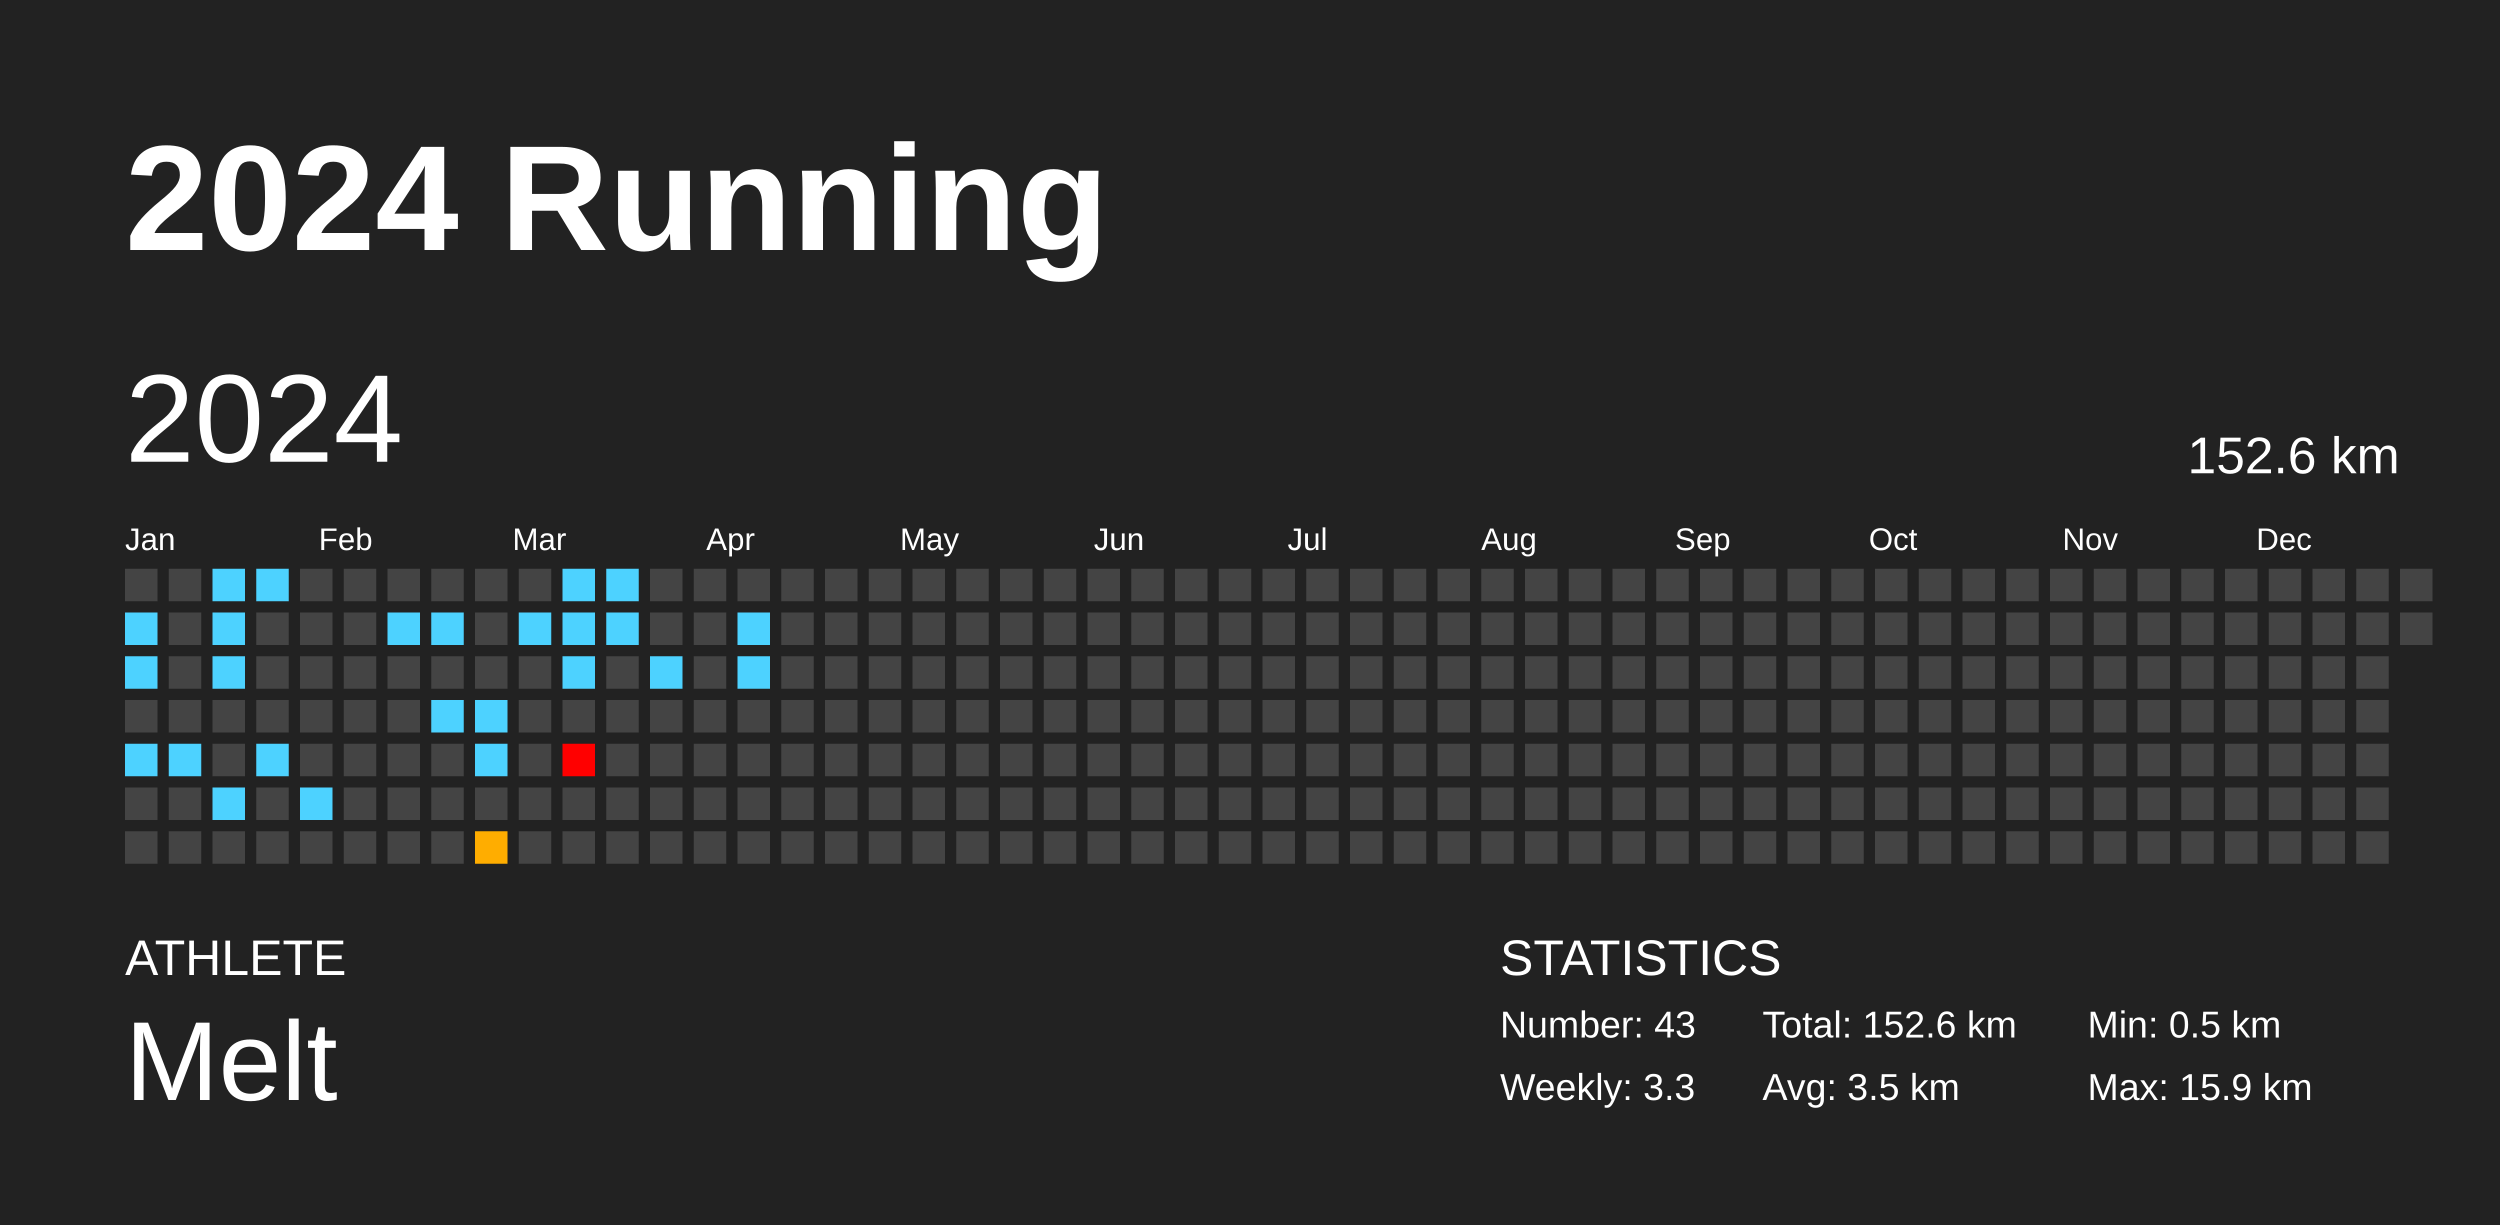
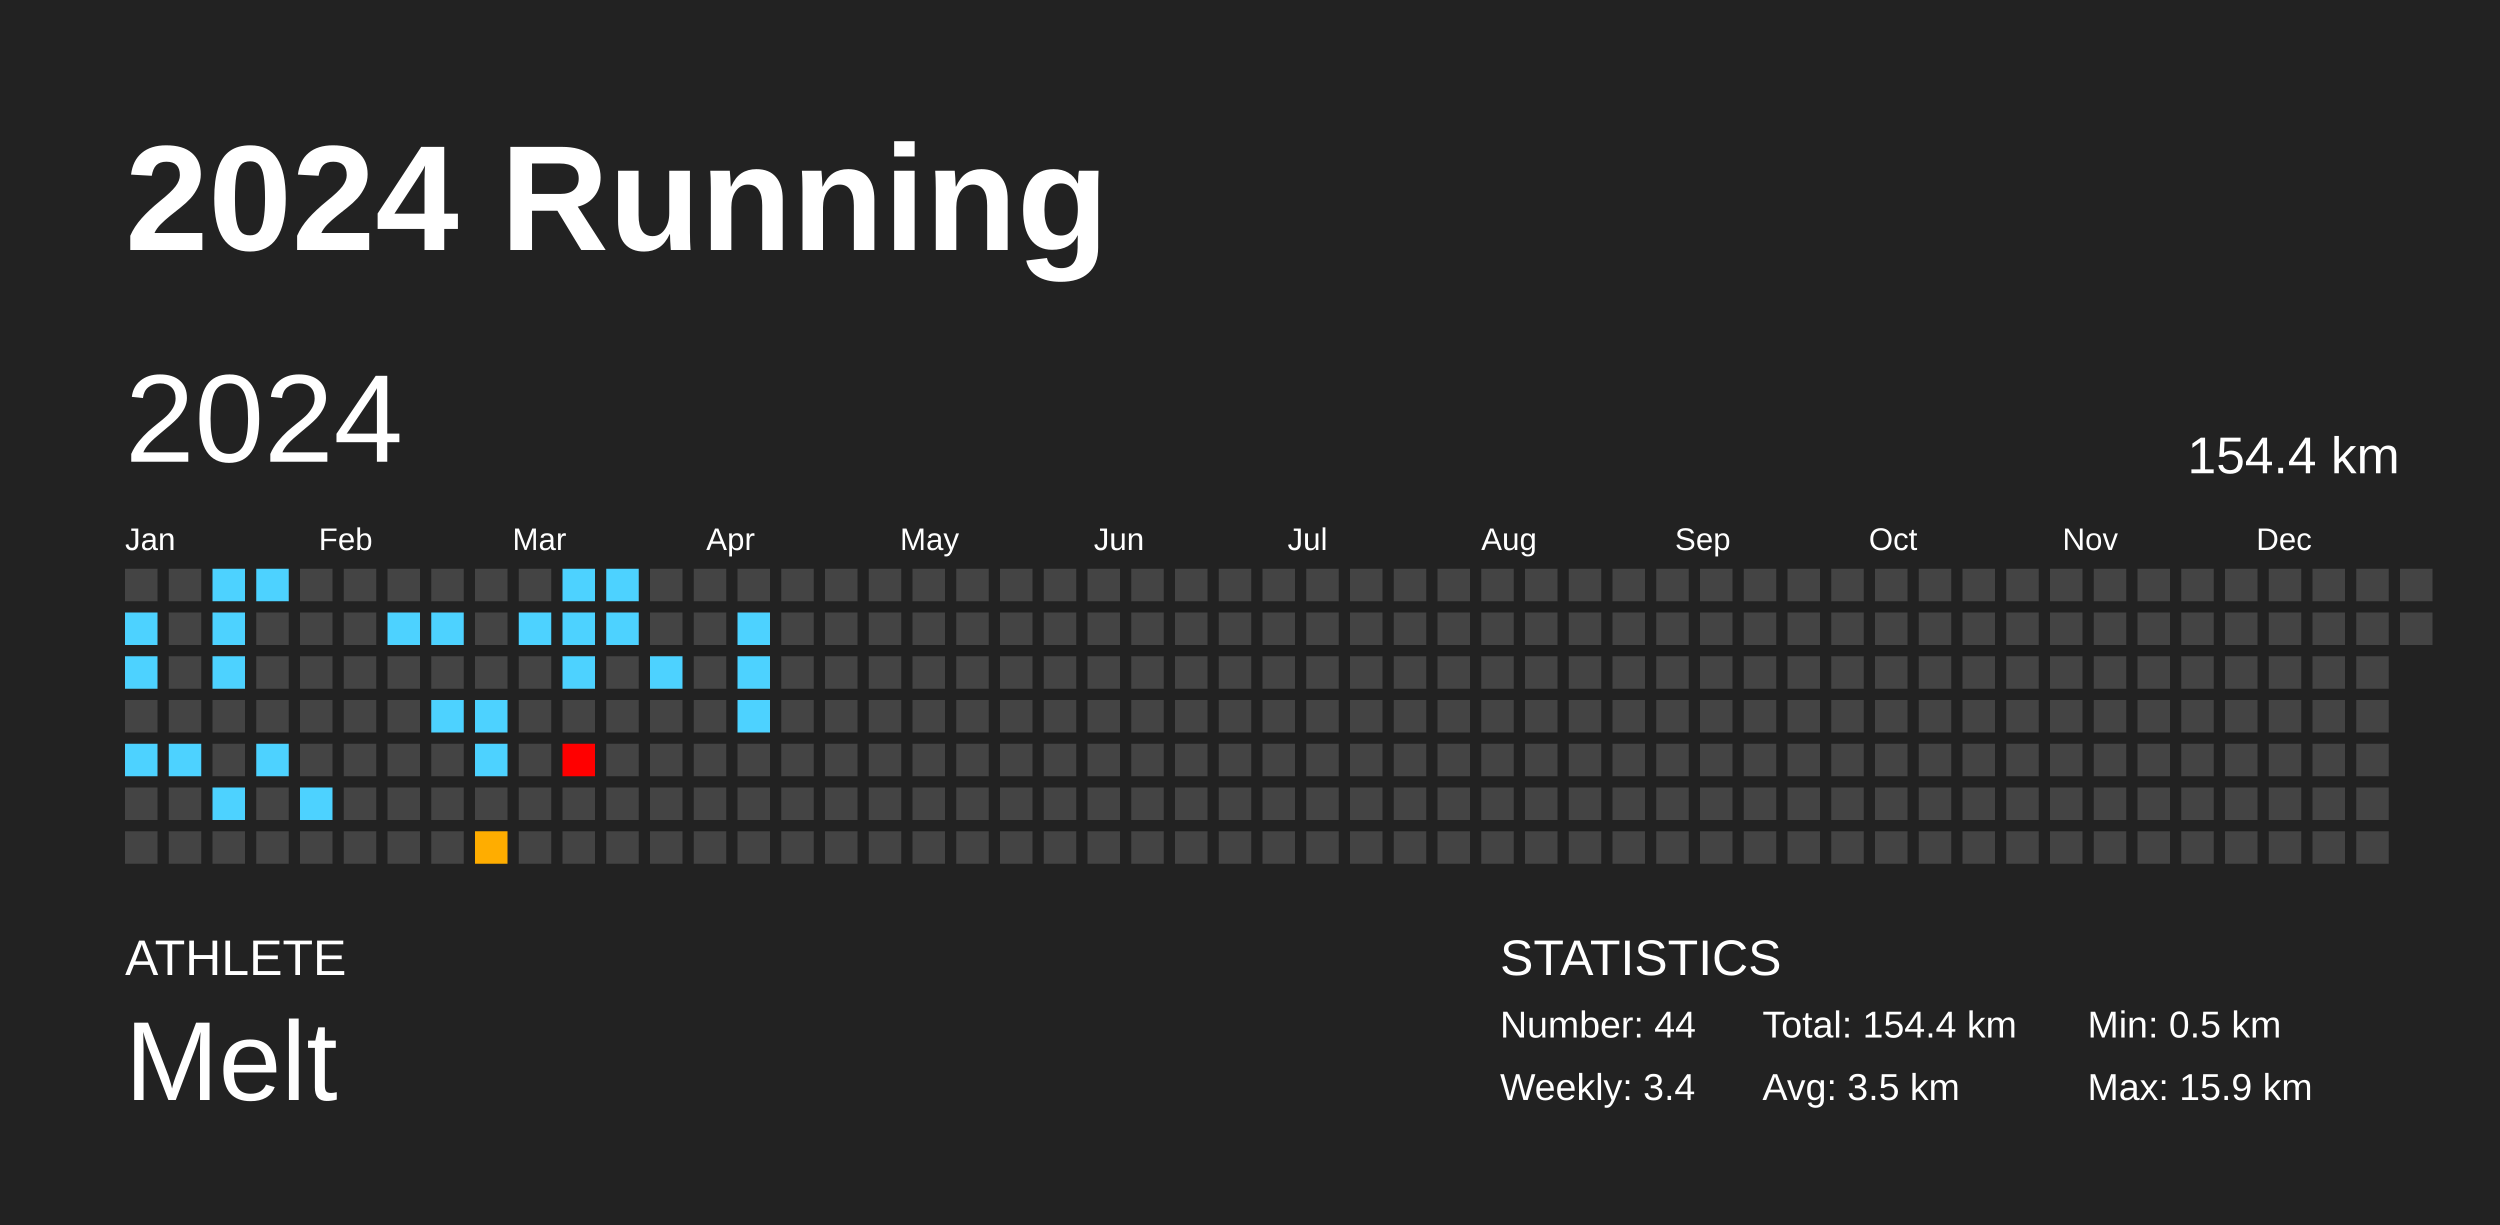
<svg xmlns="http://www.w3.org/2000/svg" baseProfile="full" height="98mm" version="1.1" viewBox="0,0,200,98" width="200mm">
  <defs />
  <rect fill="#222222" height="98" width="200" x="0" y="0" />
  <text fill="#FFFFFF" style="font-size:12px; font-family:Arial; font-weight:bold;" x="10" y="20">2024 Running</text>
  <text fill="#FFFFFF" style="font-size:4px; font-family:Arial" x="10" y="78">ATHLETE</text>
  <text fill="#FFFFFF" style="font-size:9px; font-family:Arial" x="10" y="88">Melt</text>
  <text fill="#FFFFFF" style="font-size:4px; font-family:Arial" x="120" y="78">STATISTICS</text>
-   <text fill="#FFFFFF" style="font-size:3px; font-family:Arial" x="120" y="83">Number: 43</text>
-   <text fill="#FFFFFF" style="font-size:3px; font-family:Arial" x="120" y="88">Weekly: 3.3</text>
-   <text fill="#FFFFFF" style="font-size:3px; font-family:Arial" x="141" y="83">Total: 152.6 km</text>
+   <text fill="#FFFFFF" style="font-size:3px; font-family:Arial" x="120" y="83">Number: 44</text>
+   <text fill="#FFFFFF" style="font-size:3px; font-family:Arial" x="120" y="88">Weekly: 3.4</text>
+   <text fill="#FFFFFF" style="font-size:3px; font-family:Arial" x="141" y="83">Total: 154.4 km</text>
  <text fill="#FFFFFF" style="font-size:3px; font-family:Arial" x="141" y="88">Avg: 3.5 km</text>
  <text fill="#FFFFFF" style="font-size:3px; font-family:Arial" x="167" y="83">Min: 0.5 km</text>
  <text fill="#FFFFFF" style="font-size:3px; font-family:Arial" x="167" y="88">Max: 15.9 km</text>
  <text dominant-baseline="hanging" fill="#FFFFFF" style="font-size:10.0px; font-family:Arial;" x="10" y="30">2024</text>
-   <text dominant-baseline="hanging" fill="#FFFFFF" style="font-size:4.125px; font-family:Arial;" x="175" y="35">152.6 km</text>
+   <text dominant-baseline="hanging" fill="#FFFFFF" style="font-size:4.125px; font-family:Arial;" x="175" y="35">154.4 km</text>
  <text fill="#FFFFFF" style="font-size:2.5px; font-family:Arial" x="10.0" y="44">Jan</text>
  <text fill="#FFFFFF" style="font-size:2.5px; font-family:Arial" x="25.5" y="44">Feb</text>
  <text fill="#FFFFFF" style="font-size:2.5px; font-family:Arial" x="41.0" y="44">Mar</text>
  <text fill="#FFFFFF" style="font-size:2.5px; font-family:Arial" x="56.5" y="44">Apr</text>
  <text fill="#FFFFFF" style="font-size:2.5px; font-family:Arial" x="72.0" y="44">May</text>
  <text fill="#FFFFFF" style="font-size:2.5px; font-family:Arial" x="87.5" y="44">Jun</text>
  <text fill="#FFFFFF" style="font-size:2.5px; font-family:Arial" x="103.0" y="44">Jul</text>
  <text fill="#FFFFFF" style="font-size:2.5px; font-family:Arial" x="118.5" y="44">Aug</text>
  <text fill="#FFFFFF" style="font-size:2.5px; font-family:Arial" x="134.0" y="44">Sep</text>
  <text fill="#FFFFFF" style="font-size:2.5px; font-family:Arial" x="149.5" y="44">Oct</text>
  <text fill="#FFFFFF" style="font-size:2.5px; font-family:Arial" x="165.0" y="44">Nov</text>
  <text fill="#FFFFFF" style="font-size:2.5px; font-family:Arial" x="180.5" y="44">Dec</text>
  <rect fill="#444444" height="2.6" width="2.6" x="10.0" y="45.5" />
  <rect fill="#4dd2ff" height="2.6" width="2.6" x="10.0" y="49.0" />
  <rect fill="#4dd2ff" height="2.6" width="2.6" x="10.0" y="52.5" />
  <rect fill="#444444" height="2.6" width="2.6" x="10.0" y="56.0" />
  <rect fill="#4dd2ff" height="2.6" width="2.6" x="10.0" y="59.5" />
  <rect fill="#444444" height="2.6" width="2.6" x="10.0" y="63.0" />
  <rect fill="#444444" height="2.6" width="2.6" x="10.0" y="66.5" />
  <rect fill="#444444" height="2.6" width="2.6" x="13.5" y="45.5" />
  <rect fill="#444444" height="2.6" width="2.6" x="13.5" y="49.0" />
  <rect fill="#444444" height="2.6" width="2.6" x="13.5" y="52.5" />
  <rect fill="#444444" height="2.6" width="2.6" x="13.5" y="56.0" />
  <rect fill="#4dd2ff" height="2.6" width="2.6" x="13.5" y="59.5" />
  <rect fill="#444444" height="2.6" width="2.6" x="13.5" y="63.0" />
  <rect fill="#444444" height="2.6" width="2.6" x="13.5" y="66.5" />
  <rect fill="#4dd2ff" height="2.6" width="2.6" x="17.0" y="45.5" />
  <rect fill="#4dd2ff" height="2.6" width="2.6" x="17.0" y="49.0" />
  <rect fill="#4dd2ff" height="2.6" width="2.6" x="17.0" y="52.5" />
  <rect fill="#444444" height="2.6" width="2.6" x="17.0" y="56.0" />
  <rect fill="#444444" height="2.6" width="2.6" x="17.0" y="59.5" />
  <rect fill="#4dd2ff" height="2.6" width="2.6" x="17.0" y="63.0" />
  <rect fill="#444444" height="2.6" width="2.6" x="17.0" y="66.5" />
  <rect fill="#4dd2ff" height="2.6" width="2.6" x="20.5" y="45.5" />
  <rect fill="#444444" height="2.6" width="2.6" x="20.5" y="49.0" />
  <rect fill="#444444" height="2.6" width="2.6" x="20.5" y="52.5" />
  <rect fill="#444444" height="2.6" width="2.6" x="20.5" y="56.0" />
  <rect fill="#4dd2ff" height="2.6" width="2.6" x="20.5" y="59.5" />
  <rect fill="#444444" height="2.6" width="2.6" x="20.5" y="63.0" />
  <rect fill="#444444" height="2.6" width="2.6" x="20.5" y="66.5" />
  <rect fill="#444444" height="2.6" width="2.6" x="24.0" y="45.5" />
  <rect fill="#444444" height="2.6" width="2.6" x="24.0" y="49.0" />
  <rect fill="#444444" height="2.6" width="2.6" x="24.0" y="52.5" />
  <rect fill="#444444" height="2.6" width="2.6" x="24.0" y="56.0" />
  <rect fill="#444444" height="2.6" width="2.6" x="24.0" y="59.5" />
  <rect fill="#4dd2ff" height="2.6" width="2.6" x="24.0" y="63.0" />
  <rect fill="#444444" height="2.6" width="2.6" x="24.0" y="66.5" />
  <rect fill="#444444" height="2.6" width="2.6" x="27.5" y="45.5" />
  <rect fill="#444444" height="2.6" width="2.6" x="27.5" y="49.0" />
  <rect fill="#444444" height="2.6" width="2.6" x="27.5" y="52.5" />
  <rect fill="#444444" height="2.6" width="2.6" x="27.5" y="56.0" />
  <rect fill="#444444" height="2.6" width="2.6" x="27.5" y="59.5" />
  <rect fill="#444444" height="2.6" width="2.6" x="27.5" y="63.0" />
  <rect fill="#444444" height="2.6" width="2.6" x="27.5" y="66.5" />
  <rect fill="#444444" height="2.6" width="2.6" x="31.0" y="45.5" />
  <rect fill="#4dd2ff" height="2.6" width="2.6" x="31.0" y="49.0" />
  <rect fill="#444444" height="2.6" width="2.6" x="31.0" y="52.5" />
  <rect fill="#444444" height="2.6" width="2.6" x="31.0" y="56.0" />
  <rect fill="#444444" height="2.6" width="2.6" x="31.0" y="59.5" />
  <rect fill="#444444" height="2.6" width="2.6" x="31.0" y="63.0" />
  <rect fill="#444444" height="2.6" width="2.6" x="31.0" y="66.5" />
  <rect fill="#444444" height="2.6" width="2.6" x="34.5" y="45.5" />
  <rect fill="#4dd2ff" height="2.6" width="2.6" x="34.5" y="49.0" />
  <rect fill="#444444" height="2.6" width="2.6" x="34.5" y="52.5" />
  <rect fill="#4dd2ff" height="2.6" width="2.6" x="34.5" y="56.0" />
  <rect fill="#444444" height="2.6" width="2.6" x="34.5" y="59.5" />
  <rect fill="#444444" height="2.6" width="2.6" x="34.5" y="63.0" />
  <rect fill="#444444" height="2.6" width="2.6" x="34.5" y="66.5" />
  <rect fill="#444444" height="2.6" width="2.6" x="38.0" y="45.5" />
  <rect fill="#444444" height="2.6" width="2.6" x="38.0" y="49.0" />
  <rect fill="#444444" height="2.6" width="2.6" x="38.0" y="52.5" />
  <rect fill="#4dd2ff" height="2.6" width="2.6" x="38.0" y="56.0" />
  <rect fill="#4dd2ff" height="2.6" width="2.6" x="38.0" y="59.5" />
  <rect fill="#444444" height="2.6" width="2.6" x="38.0" y="63.0" />
  <rect fill="#ffad00" height="2.6" width="2.6" x="38.0" y="66.5" />
  <rect fill="#444444" height="2.6" width="2.6" x="41.5" y="45.5" />
  <rect fill="#4dd2ff" height="2.6" width="2.6" x="41.5" y="49.0" />
  <rect fill="#444444" height="2.6" width="2.6" x="41.5" y="52.5" />
  <rect fill="#444444" height="2.6" width="2.6" x="41.5" y="56.0" />
  <rect fill="#444444" height="2.6" width="2.6" x="41.5" y="59.5" />
  <rect fill="#444444" height="2.6" width="2.6" x="41.5" y="63.0" />
  <rect fill="#444444" height="2.6" width="2.6" x="41.5" y="66.5" />
  <rect fill="#4dd2ff" height="2.6" width="2.6" x="45.0" y="45.5" />
  <rect fill="#4dd2ff" height="2.6" width="2.6" x="45.0" y="49.0" />
  <rect fill="#4dd2ff" height="2.6" width="2.6" x="45.0" y="52.5" />
  <rect fill="#444444" height="2.6" width="2.6" x="45.0" y="56.0" />
  <rect fill="red" height="2.6" width="2.6" x="45.0" y="59.5" />
  <rect fill="#444444" height="2.6" width="2.6" x="45.0" y="63.0" />
  <rect fill="#444444" height="2.6" width="2.6" x="45.0" y="66.5" />
  <rect fill="#4dd2ff" height="2.6" width="2.6" x="48.5" y="45.5" />
  <rect fill="#4dd2ff" height="2.6" width="2.6" x="48.5" y="49.0" />
  <rect fill="#444444" height="2.6" width="2.6" x="48.5" y="52.5" />
  <rect fill="#444444" height="2.6" width="2.6" x="48.5" y="56.0" />
  <rect fill="#444444" height="2.6" width="2.6" x="48.5" y="59.5" />
  <rect fill="#444444" height="2.6" width="2.6" x="48.5" y="63.0" />
  <rect fill="#444444" height="2.6" width="2.6" x="48.5" y="66.5" />
  <rect fill="#444444" height="2.6" width="2.6" x="52.0" y="45.5" />
  <rect fill="#444444" height="2.6" width="2.6" x="52.0" y="49.0" />
  <rect fill="#4dd2ff" height="2.6" width="2.6" x="52.0" y="52.5" />
  <rect fill="#444444" height="2.6" width="2.6" x="52.0" y="56.0" />
  <rect fill="#444444" height="2.6" width="2.6" x="52.0" y="59.5" />
  <rect fill="#444444" height="2.6" width="2.6" x="52.0" y="63.0" />
  <rect fill="#444444" height="2.6" width="2.6" x="52.0" y="66.5" />
  <rect fill="#444444" height="2.6" width="2.6" x="55.5" y="45.5" />
  <rect fill="#444444" height="2.6" width="2.6" x="55.5" y="49.0" />
  <rect fill="#444444" height="2.6" width="2.6" x="55.5" y="52.5" />
  <rect fill="#444444" height="2.6" width="2.6" x="55.5" y="56.0" />
  <rect fill="#444444" height="2.6" width="2.6" x="55.5" y="59.5" />
  <rect fill="#444444" height="2.6" width="2.6" x="55.5" y="63.0" />
  <rect fill="#444444" height="2.6" width="2.6" x="55.5" y="66.5" />
  <rect fill="#444444" height="2.6" width="2.6" x="59.0" y="45.5" />
  <rect fill="#4dd2ff" height="2.6" width="2.6" x="59.0" y="49.0" />
  <rect fill="#4dd2ff" height="2.6" width="2.6" x="59.0" y="52.5" />
-   <rect fill="#444444" height="2.6" width="2.6" x="59.0" y="56.0" />
+   <rect fill="#4dd2ff" height="2.6" width="2.6" x="59.0" y="56.0" />
  <rect fill="#444444" height="2.6" width="2.6" x="59.0" y="59.5" />
  <rect fill="#444444" height="2.6" width="2.6" x="59.0" y="63.0" />
  <rect fill="#444444" height="2.6" width="2.6" x="59.0" y="66.5" />
  <rect fill="#444444" height="2.6" width="2.6" x="62.5" y="45.5" />
  <rect fill="#444444" height="2.6" width="2.6" x="62.5" y="49.0" />
  <rect fill="#444444" height="2.6" width="2.6" x="62.5" y="52.5" />
  <rect fill="#444444" height="2.6" width="2.6" x="62.5" y="56.0" />
  <rect fill="#444444" height="2.6" width="2.6" x="62.5" y="59.5" />
  <rect fill="#444444" height="2.6" width="2.6" x="62.5" y="63.0" />
  <rect fill="#444444" height="2.6" width="2.6" x="62.5" y="66.5" />
  <rect fill="#444444" height="2.6" width="2.6" x="66.0" y="45.5" />
  <rect fill="#444444" height="2.6" width="2.6" x="66.0" y="49.0" />
  <rect fill="#444444" height="2.6" width="2.6" x="66.0" y="52.5" />
  <rect fill="#444444" height="2.6" width="2.6" x="66.0" y="56.0" />
  <rect fill="#444444" height="2.6" width="2.6" x="66.0" y="59.5" />
  <rect fill="#444444" height="2.6" width="2.6" x="66.0" y="63.0" />
  <rect fill="#444444" height="2.6" width="2.6" x="66.0" y="66.5" />
  <rect fill="#444444" height="2.6" width="2.6" x="69.5" y="45.5" />
  <rect fill="#444444" height="2.6" width="2.6" x="69.5" y="49.0" />
  <rect fill="#444444" height="2.6" width="2.6" x="69.5" y="52.5" />
  <rect fill="#444444" height="2.6" width="2.6" x="69.5" y="56.0" />
  <rect fill="#444444" height="2.6" width="2.6" x="69.5" y="59.5" />
  <rect fill="#444444" height="2.6" width="2.6" x="69.5" y="63.0" />
  <rect fill="#444444" height="2.6" width="2.6" x="69.5" y="66.5" />
  <rect fill="#444444" height="2.6" width="2.6" x="73.0" y="45.5" />
  <rect fill="#444444" height="2.6" width="2.6" x="73.0" y="49.0" />
  <rect fill="#444444" height="2.6" width="2.6" x="73.0" y="52.5" />
  <rect fill="#444444" height="2.6" width="2.6" x="73.0" y="56.0" />
  <rect fill="#444444" height="2.6" width="2.6" x="73.0" y="59.5" />
  <rect fill="#444444" height="2.6" width="2.6" x="73.0" y="63.0" />
  <rect fill="#444444" height="2.6" width="2.6" x="73.0" y="66.5" />
  <rect fill="#444444" height="2.6" width="2.6" x="76.5" y="45.5" />
  <rect fill="#444444" height="2.6" width="2.6" x="76.5" y="49.0" />
  <rect fill="#444444" height="2.6" width="2.6" x="76.5" y="52.5" />
  <rect fill="#444444" height="2.6" width="2.6" x="76.5" y="56.0" />
  <rect fill="#444444" height="2.6" width="2.6" x="76.5" y="59.5" />
  <rect fill="#444444" height="2.6" width="2.6" x="76.5" y="63.0" />
  <rect fill="#444444" height="2.6" width="2.6" x="76.5" y="66.5" />
  <rect fill="#444444" height="2.6" width="2.6" x="80.0" y="45.5" />
  <rect fill="#444444" height="2.6" width="2.6" x="80.0" y="49.0" />
  <rect fill="#444444" height="2.6" width="2.6" x="80.0" y="52.5" />
  <rect fill="#444444" height="2.6" width="2.6" x="80.0" y="56.0" />
  <rect fill="#444444" height="2.6" width="2.6" x="80.0" y="59.5" />
  <rect fill="#444444" height="2.6" width="2.6" x="80.0" y="63.0" />
  <rect fill="#444444" height="2.6" width="2.6" x="80.0" y="66.5" />
  <rect fill="#444444" height="2.6" width="2.6" x="83.5" y="45.5" />
  <rect fill="#444444" height="2.6" width="2.6" x="83.5" y="49.0" />
  <rect fill="#444444" height="2.6" width="2.6" x="83.5" y="52.5" />
  <rect fill="#444444" height="2.6" width="2.6" x="83.5" y="56.0" />
  <rect fill="#444444" height="2.6" width="2.6" x="83.5" y="59.5" />
  <rect fill="#444444" height="2.6" width="2.6" x="83.5" y="63.0" />
  <rect fill="#444444" height="2.6" width="2.6" x="83.5" y="66.5" />
  <rect fill="#444444" height="2.6" width="2.6" x="87.0" y="45.5" />
  <rect fill="#444444" height="2.6" width="2.6" x="87.0" y="49.0" />
  <rect fill="#444444" height="2.6" width="2.6" x="87.0" y="52.5" />
  <rect fill="#444444" height="2.6" width="2.6" x="87.0" y="56.0" />
  <rect fill="#444444" height="2.6" width="2.6" x="87.0" y="59.5" />
  <rect fill="#444444" height="2.6" width="2.6" x="87.0" y="63.0" />
  <rect fill="#444444" height="2.6" width="2.6" x="87.0" y="66.5" />
  <rect fill="#444444" height="2.6" width="2.6" x="90.5" y="45.5" />
  <rect fill="#444444" height="2.6" width="2.6" x="90.5" y="49.0" />
  <rect fill="#444444" height="2.6" width="2.6" x="90.5" y="52.5" />
  <rect fill="#444444" height="2.6" width="2.6" x="90.5" y="56.0" />
  <rect fill="#444444" height="2.6" width="2.6" x="90.5" y="59.5" />
  <rect fill="#444444" height="2.6" width="2.6" x="90.5" y="63.0" />
  <rect fill="#444444" height="2.6" width="2.6" x="90.5" y="66.5" />
  <rect fill="#444444" height="2.6" width="2.6" x="94.0" y="45.5" />
  <rect fill="#444444" height="2.6" width="2.6" x="94.0" y="49.0" />
  <rect fill="#444444" height="2.6" width="2.6" x="94.0" y="52.5" />
  <rect fill="#444444" height="2.6" width="2.6" x="94.0" y="56.0" />
  <rect fill="#444444" height="2.6" width="2.6" x="94.0" y="59.5" />
  <rect fill="#444444" height="2.6" width="2.6" x="94.0" y="63.0" />
  <rect fill="#444444" height="2.6" width="2.6" x="94.0" y="66.5" />
  <rect fill="#444444" height="2.6" width="2.6" x="97.5" y="45.5" />
  <rect fill="#444444" height="2.6" width="2.6" x="97.5" y="49.0" />
  <rect fill="#444444" height="2.6" width="2.6" x="97.5" y="52.5" />
  <rect fill="#444444" height="2.6" width="2.6" x="97.5" y="56.0" />
  <rect fill="#444444" height="2.6" width="2.6" x="97.5" y="59.5" />
  <rect fill="#444444" height="2.6" width="2.6" x="97.5" y="63.0" />
  <rect fill="#444444" height="2.6" width="2.6" x="97.5" y="66.5" />
  <rect fill="#444444" height="2.6" width="2.6" x="101.0" y="45.5" />
  <rect fill="#444444" height="2.6" width="2.6" x="101.0" y="49.0" />
  <rect fill="#444444" height="2.6" width="2.6" x="101.0" y="52.5" />
  <rect fill="#444444" height="2.6" width="2.6" x="101.0" y="56.0" />
  <rect fill="#444444" height="2.6" width="2.6" x="101.0" y="59.5" />
  <rect fill="#444444" height="2.6" width="2.6" x="101.0" y="63.0" />
  <rect fill="#444444" height="2.6" width="2.6" x="101.0" y="66.5" />
  <rect fill="#444444" height="2.6" width="2.6" x="104.5" y="45.5" />
  <rect fill="#444444" height="2.6" width="2.6" x="104.5" y="49.0" />
  <rect fill="#444444" height="2.6" width="2.6" x="104.5" y="52.5" />
  <rect fill="#444444" height="2.6" width="2.6" x="104.5" y="56.0" />
  <rect fill="#444444" height="2.6" width="2.6" x="104.5" y="59.5" />
  <rect fill="#444444" height="2.6" width="2.6" x="104.5" y="63.0" />
  <rect fill="#444444" height="2.6" width="2.6" x="104.5" y="66.5" />
  <rect fill="#444444" height="2.6" width="2.6" x="108.0" y="45.5" />
  <rect fill="#444444" height="2.6" width="2.6" x="108.0" y="49.0" />
  <rect fill="#444444" height="2.6" width="2.6" x="108.0" y="52.5" />
  <rect fill="#444444" height="2.6" width="2.6" x="108.0" y="56.0" />
  <rect fill="#444444" height="2.6" width="2.6" x="108.0" y="59.5" />
  <rect fill="#444444" height="2.6" width="2.6" x="108.0" y="63.0" />
  <rect fill="#444444" height="2.6" width="2.6" x="108.0" y="66.5" />
  <rect fill="#444444" height="2.6" width="2.6" x="111.5" y="45.5" />
  <rect fill="#444444" height="2.6" width="2.6" x="111.5" y="49.0" />
  <rect fill="#444444" height="2.6" width="2.6" x="111.5" y="52.5" />
  <rect fill="#444444" height="2.6" width="2.6" x="111.5" y="56.0" />
  <rect fill="#444444" height="2.6" width="2.6" x="111.5" y="59.5" />
  <rect fill="#444444" height="2.6" width="2.6" x="111.5" y="63.0" />
  <rect fill="#444444" height="2.6" width="2.6" x="111.5" y="66.5" />
  <rect fill="#444444" height="2.6" width="2.6" x="115.0" y="45.5" />
  <rect fill="#444444" height="2.6" width="2.6" x="115.0" y="49.0" />
  <rect fill="#444444" height="2.6" width="2.6" x="115.0" y="52.5" />
  <rect fill="#444444" height="2.6" width="2.6" x="115.0" y="56.0" />
  <rect fill="#444444" height="2.6" width="2.6" x="115.0" y="59.5" />
  <rect fill="#444444" height="2.6" width="2.6" x="115.0" y="63.0" />
  <rect fill="#444444" height="2.6" width="2.6" x="115.0" y="66.5" />
  <rect fill="#444444" height="2.6" width="2.6" x="118.5" y="45.5" />
  <rect fill="#444444" height="2.6" width="2.6" x="118.5" y="49.0" />
  <rect fill="#444444" height="2.6" width="2.6" x="118.5" y="52.5" />
  <rect fill="#444444" height="2.6" width="2.6" x="118.5" y="56.0" />
  <rect fill="#444444" height="2.6" width="2.6" x="118.5" y="59.5" />
  <rect fill="#444444" height="2.6" width="2.6" x="118.5" y="63.0" />
  <rect fill="#444444" height="2.6" width="2.6" x="118.5" y="66.5" />
  <rect fill="#444444" height="2.6" width="2.6" x="122.0" y="45.5" />
  <rect fill="#444444" height="2.6" width="2.6" x="122.0" y="49.0" />
  <rect fill="#444444" height="2.6" width="2.6" x="122.0" y="52.5" />
  <rect fill="#444444" height="2.6" width="2.6" x="122.0" y="56.0" />
  <rect fill="#444444" height="2.6" width="2.6" x="122.0" y="59.5" />
  <rect fill="#444444" height="2.6" width="2.6" x="122.0" y="63.0" />
  <rect fill="#444444" height="2.6" width="2.6" x="122.0" y="66.5" />
  <rect fill="#444444" height="2.6" width="2.6" x="125.5" y="45.5" />
  <rect fill="#444444" height="2.6" width="2.6" x="125.5" y="49.0" />
  <rect fill="#444444" height="2.6" width="2.6" x="125.5" y="52.5" />
  <rect fill="#444444" height="2.6" width="2.6" x="125.5" y="56.0" />
  <rect fill="#444444" height="2.6" width="2.6" x="125.5" y="59.5" />
  <rect fill="#444444" height="2.6" width="2.6" x="125.5" y="63.0" />
  <rect fill="#444444" height="2.6" width="2.6" x="125.5" y="66.5" />
  <rect fill="#444444" height="2.6" width="2.6" x="129.0" y="45.5" />
  <rect fill="#444444" height="2.6" width="2.6" x="129.0" y="49.0" />
  <rect fill="#444444" height="2.6" width="2.6" x="129.0" y="52.5" />
  <rect fill="#444444" height="2.6" width="2.6" x="129.0" y="56.0" />
  <rect fill="#444444" height="2.6" width="2.6" x="129.0" y="59.5" />
  <rect fill="#444444" height="2.6" width="2.6" x="129.0" y="63.0" />
  <rect fill="#444444" height="2.6" width="2.6" x="129.0" y="66.5" />
  <rect fill="#444444" height="2.6" width="2.6" x="132.5" y="45.5" />
  <rect fill="#444444" height="2.6" width="2.6" x="132.5" y="49.0" />
  <rect fill="#444444" height="2.6" width="2.6" x="132.5" y="52.5" />
  <rect fill="#444444" height="2.6" width="2.6" x="132.5" y="56.0" />
  <rect fill="#444444" height="2.6" width="2.6" x="132.5" y="59.5" />
  <rect fill="#444444" height="2.6" width="2.6" x="132.5" y="63.0" />
  <rect fill="#444444" height="2.6" width="2.6" x="132.5" y="66.5" />
  <rect fill="#444444" height="2.6" width="2.6" x="136.0" y="45.5" />
  <rect fill="#444444" height="2.6" width="2.6" x="136.0" y="49.0" />
  <rect fill="#444444" height="2.6" width="2.6" x="136.0" y="52.5" />
  <rect fill="#444444" height="2.6" width="2.6" x="136.0" y="56.0" />
  <rect fill="#444444" height="2.6" width="2.6" x="136.0" y="59.5" />
  <rect fill="#444444" height="2.6" width="2.6" x="136.0" y="63.0" />
  <rect fill="#444444" height="2.6" width="2.6" x="136.0" y="66.5" />
  <rect fill="#444444" height="2.6" width="2.6" x="139.5" y="45.5" />
  <rect fill="#444444" height="2.6" width="2.6" x="139.5" y="49.0" />
  <rect fill="#444444" height="2.6" width="2.6" x="139.5" y="52.5" />
  <rect fill="#444444" height="2.6" width="2.6" x="139.5" y="56.0" />
  <rect fill="#444444" height="2.6" width="2.6" x="139.5" y="59.5" />
  <rect fill="#444444" height="2.6" width="2.6" x="139.5" y="63.0" />
  <rect fill="#444444" height="2.6" width="2.6" x="139.5" y="66.5" />
  <rect fill="#444444" height="2.6" width="2.6" x="143.0" y="45.5" />
  <rect fill="#444444" height="2.6" width="2.6" x="143.0" y="49.0" />
  <rect fill="#444444" height="2.6" width="2.6" x="143.0" y="52.5" />
  <rect fill="#444444" height="2.6" width="2.6" x="143.0" y="56.0" />
  <rect fill="#444444" height="2.6" width="2.6" x="143.0" y="59.5" />
  <rect fill="#444444" height="2.6" width="2.6" x="143.0" y="63.0" />
  <rect fill="#444444" height="2.6" width="2.6" x="143.0" y="66.5" />
  <rect fill="#444444" height="2.6" width="2.6" x="146.5" y="45.5" />
  <rect fill="#444444" height="2.6" width="2.6" x="146.5" y="49.0" />
  <rect fill="#444444" height="2.6" width="2.6" x="146.5" y="52.5" />
  <rect fill="#444444" height="2.6" width="2.6" x="146.5" y="56.0" />
  <rect fill="#444444" height="2.6" width="2.6" x="146.5" y="59.5" />
  <rect fill="#444444" height="2.6" width="2.6" x="146.5" y="63.0" />
  <rect fill="#444444" height="2.6" width="2.6" x="146.5" y="66.5" />
  <rect fill="#444444" height="2.6" width="2.6" x="150.0" y="45.5" />
  <rect fill="#444444" height="2.6" width="2.6" x="150.0" y="49.0" />
  <rect fill="#444444" height="2.6" width="2.6" x="150.0" y="52.5" />
  <rect fill="#444444" height="2.6" width="2.6" x="150.0" y="56.0" />
  <rect fill="#444444" height="2.6" width="2.6" x="150.0" y="59.5" />
  <rect fill="#444444" height="2.6" width="2.6" x="150.0" y="63.0" />
  <rect fill="#444444" height="2.6" width="2.6" x="150.0" y="66.5" />
  <rect fill="#444444" height="2.6" width="2.6" x="153.5" y="45.5" />
  <rect fill="#444444" height="2.6" width="2.6" x="153.5" y="49.0" />
  <rect fill="#444444" height="2.6" width="2.6" x="153.5" y="52.5" />
  <rect fill="#444444" height="2.6" width="2.6" x="153.5" y="56.0" />
  <rect fill="#444444" height="2.6" width="2.6" x="153.5" y="59.5" />
  <rect fill="#444444" height="2.6" width="2.6" x="153.5" y="63.0" />
  <rect fill="#444444" height="2.6" width="2.6" x="153.5" y="66.5" />
  <rect fill="#444444" height="2.6" width="2.6" x="157.0" y="45.5" />
  <rect fill="#444444" height="2.6" width="2.6" x="157.0" y="49.0" />
  <rect fill="#444444" height="2.6" width="2.6" x="157.0" y="52.5" />
  <rect fill="#444444" height="2.6" width="2.6" x="157.0" y="56.0" />
  <rect fill="#444444" height="2.6" width="2.6" x="157.0" y="59.5" />
  <rect fill="#444444" height="2.6" width="2.6" x="157.0" y="63.0" />
  <rect fill="#444444" height="2.6" width="2.6" x="157.0" y="66.5" />
  <rect fill="#444444" height="2.6" width="2.6" x="160.5" y="45.5" />
  <rect fill="#444444" height="2.6" width="2.6" x="160.5" y="49.0" />
  <rect fill="#444444" height="2.6" width="2.6" x="160.5" y="52.5" />
  <rect fill="#444444" height="2.6" width="2.6" x="160.5" y="56.0" />
  <rect fill="#444444" height="2.6" width="2.6" x="160.5" y="59.5" />
  <rect fill="#444444" height="2.6" width="2.6" x="160.5" y="63.0" />
  <rect fill="#444444" height="2.6" width="2.6" x="160.5" y="66.5" />
  <rect fill="#444444" height="2.6" width="2.6" x="164.0" y="45.5" />
  <rect fill="#444444" height="2.6" width="2.6" x="164.0" y="49.0" />
  <rect fill="#444444" height="2.6" width="2.6" x="164.0" y="52.5" />
  <rect fill="#444444" height="2.6" width="2.6" x="164.0" y="56.0" />
  <rect fill="#444444" height="2.6" width="2.6" x="164.0" y="59.5" />
  <rect fill="#444444" height="2.6" width="2.6" x="164.0" y="63.0" />
  <rect fill="#444444" height="2.6" width="2.6" x="164.0" y="66.5" />
  <rect fill="#444444" height="2.6" width="2.6" x="167.5" y="45.5" />
  <rect fill="#444444" height="2.6" width="2.6" x="167.5" y="49.0" />
  <rect fill="#444444" height="2.6" width="2.6" x="167.5" y="52.5" />
  <rect fill="#444444" height="2.6" width="2.6" x="167.5" y="56.0" />
  <rect fill="#444444" height="2.6" width="2.6" x="167.5" y="59.5" />
  <rect fill="#444444" height="2.6" width="2.6" x="167.5" y="63.0" />
  <rect fill="#444444" height="2.6" width="2.6" x="167.5" y="66.5" />
  <rect fill="#444444" height="2.6" width="2.6" x="171.0" y="45.5" />
  <rect fill="#444444" height="2.6" width="2.6" x="171.0" y="49.0" />
  <rect fill="#444444" height="2.6" width="2.6" x="171.0" y="52.5" />
  <rect fill="#444444" height="2.6" width="2.6" x="171.0" y="56.0" />
  <rect fill="#444444" height="2.6" width="2.6" x="171.0" y="59.5" />
  <rect fill="#444444" height="2.6" width="2.6" x="171.0" y="63.0" />
  <rect fill="#444444" height="2.6" width="2.6" x="171.0" y="66.5" />
  <rect fill="#444444" height="2.6" width="2.6" x="174.5" y="45.5" />
  <rect fill="#444444" height="2.6" width="2.6" x="174.5" y="49.0" />
  <rect fill="#444444" height="2.6" width="2.6" x="174.5" y="52.5" />
  <rect fill="#444444" height="2.6" width="2.6" x="174.5" y="56.0" />
  <rect fill="#444444" height="2.6" width="2.6" x="174.5" y="59.5" />
  <rect fill="#444444" height="2.6" width="2.6" x="174.5" y="63.0" />
  <rect fill="#444444" height="2.6" width="2.6" x="174.5" y="66.5" />
  <rect fill="#444444" height="2.6" width="2.6" x="178.0" y="45.5" />
  <rect fill="#444444" height="2.6" width="2.6" x="178.0" y="49.0" />
  <rect fill="#444444" height="2.6" width="2.6" x="178.0" y="52.5" />
  <rect fill="#444444" height="2.6" width="2.6" x="178.0" y="56.0" />
  <rect fill="#444444" height="2.6" width="2.6" x="178.0" y="59.5" />
  <rect fill="#444444" height="2.6" width="2.6" x="178.0" y="63.0" />
  <rect fill="#444444" height="2.6" width="2.6" x="178.0" y="66.5" />
  <rect fill="#444444" height="2.6" width="2.6" x="181.5" y="45.5" />
  <rect fill="#444444" height="2.6" width="2.6" x="181.5" y="49.0" />
  <rect fill="#444444" height="2.6" width="2.6" x="181.5" y="52.5" />
  <rect fill="#444444" height="2.6" width="2.6" x="181.5" y="56.0" />
  <rect fill="#444444" height="2.6" width="2.6" x="181.5" y="59.5" />
  <rect fill="#444444" height="2.6" width="2.6" x="181.5" y="63.0" />
  <rect fill="#444444" height="2.6" width="2.6" x="181.5" y="66.5" />
  <rect fill="#444444" height="2.6" width="2.6" x="185.0" y="45.5" />
  <rect fill="#444444" height="2.6" width="2.6" x="185.0" y="49.0" />
  <rect fill="#444444" height="2.6" width="2.6" x="185.0" y="52.5" />
  <rect fill="#444444" height="2.6" width="2.6" x="185.0" y="56.0" />
  <rect fill="#444444" height="2.6" width="2.6" x="185.0" y="59.5" />
  <rect fill="#444444" height="2.6" width="2.6" x="185.0" y="63.0" />
  <rect fill="#444444" height="2.6" width="2.6" x="185.0" y="66.5" />
  <rect fill="#444444" height="2.6" width="2.6" x="188.5" y="45.5" />
  <rect fill="#444444" height="2.6" width="2.6" x="188.5" y="49.0" />
  <rect fill="#444444" height="2.6" width="2.6" x="188.5" y="52.5" />
  <rect fill="#444444" height="2.6" width="2.6" x="188.5" y="56.0" />
  <rect fill="#444444" height="2.6" width="2.6" x="188.5" y="59.5" />
  <rect fill="#444444" height="2.6" width="2.6" x="188.5" y="63.0" />
  <rect fill="#444444" height="2.6" width="2.6" x="188.5" y="66.5" />
  <rect fill="#444444" height="2.6" width="2.6" x="192.0" y="45.5" />
  <rect fill="#444444" height="2.6" width="2.6" x="192.0" y="49.0" />
</svg>
